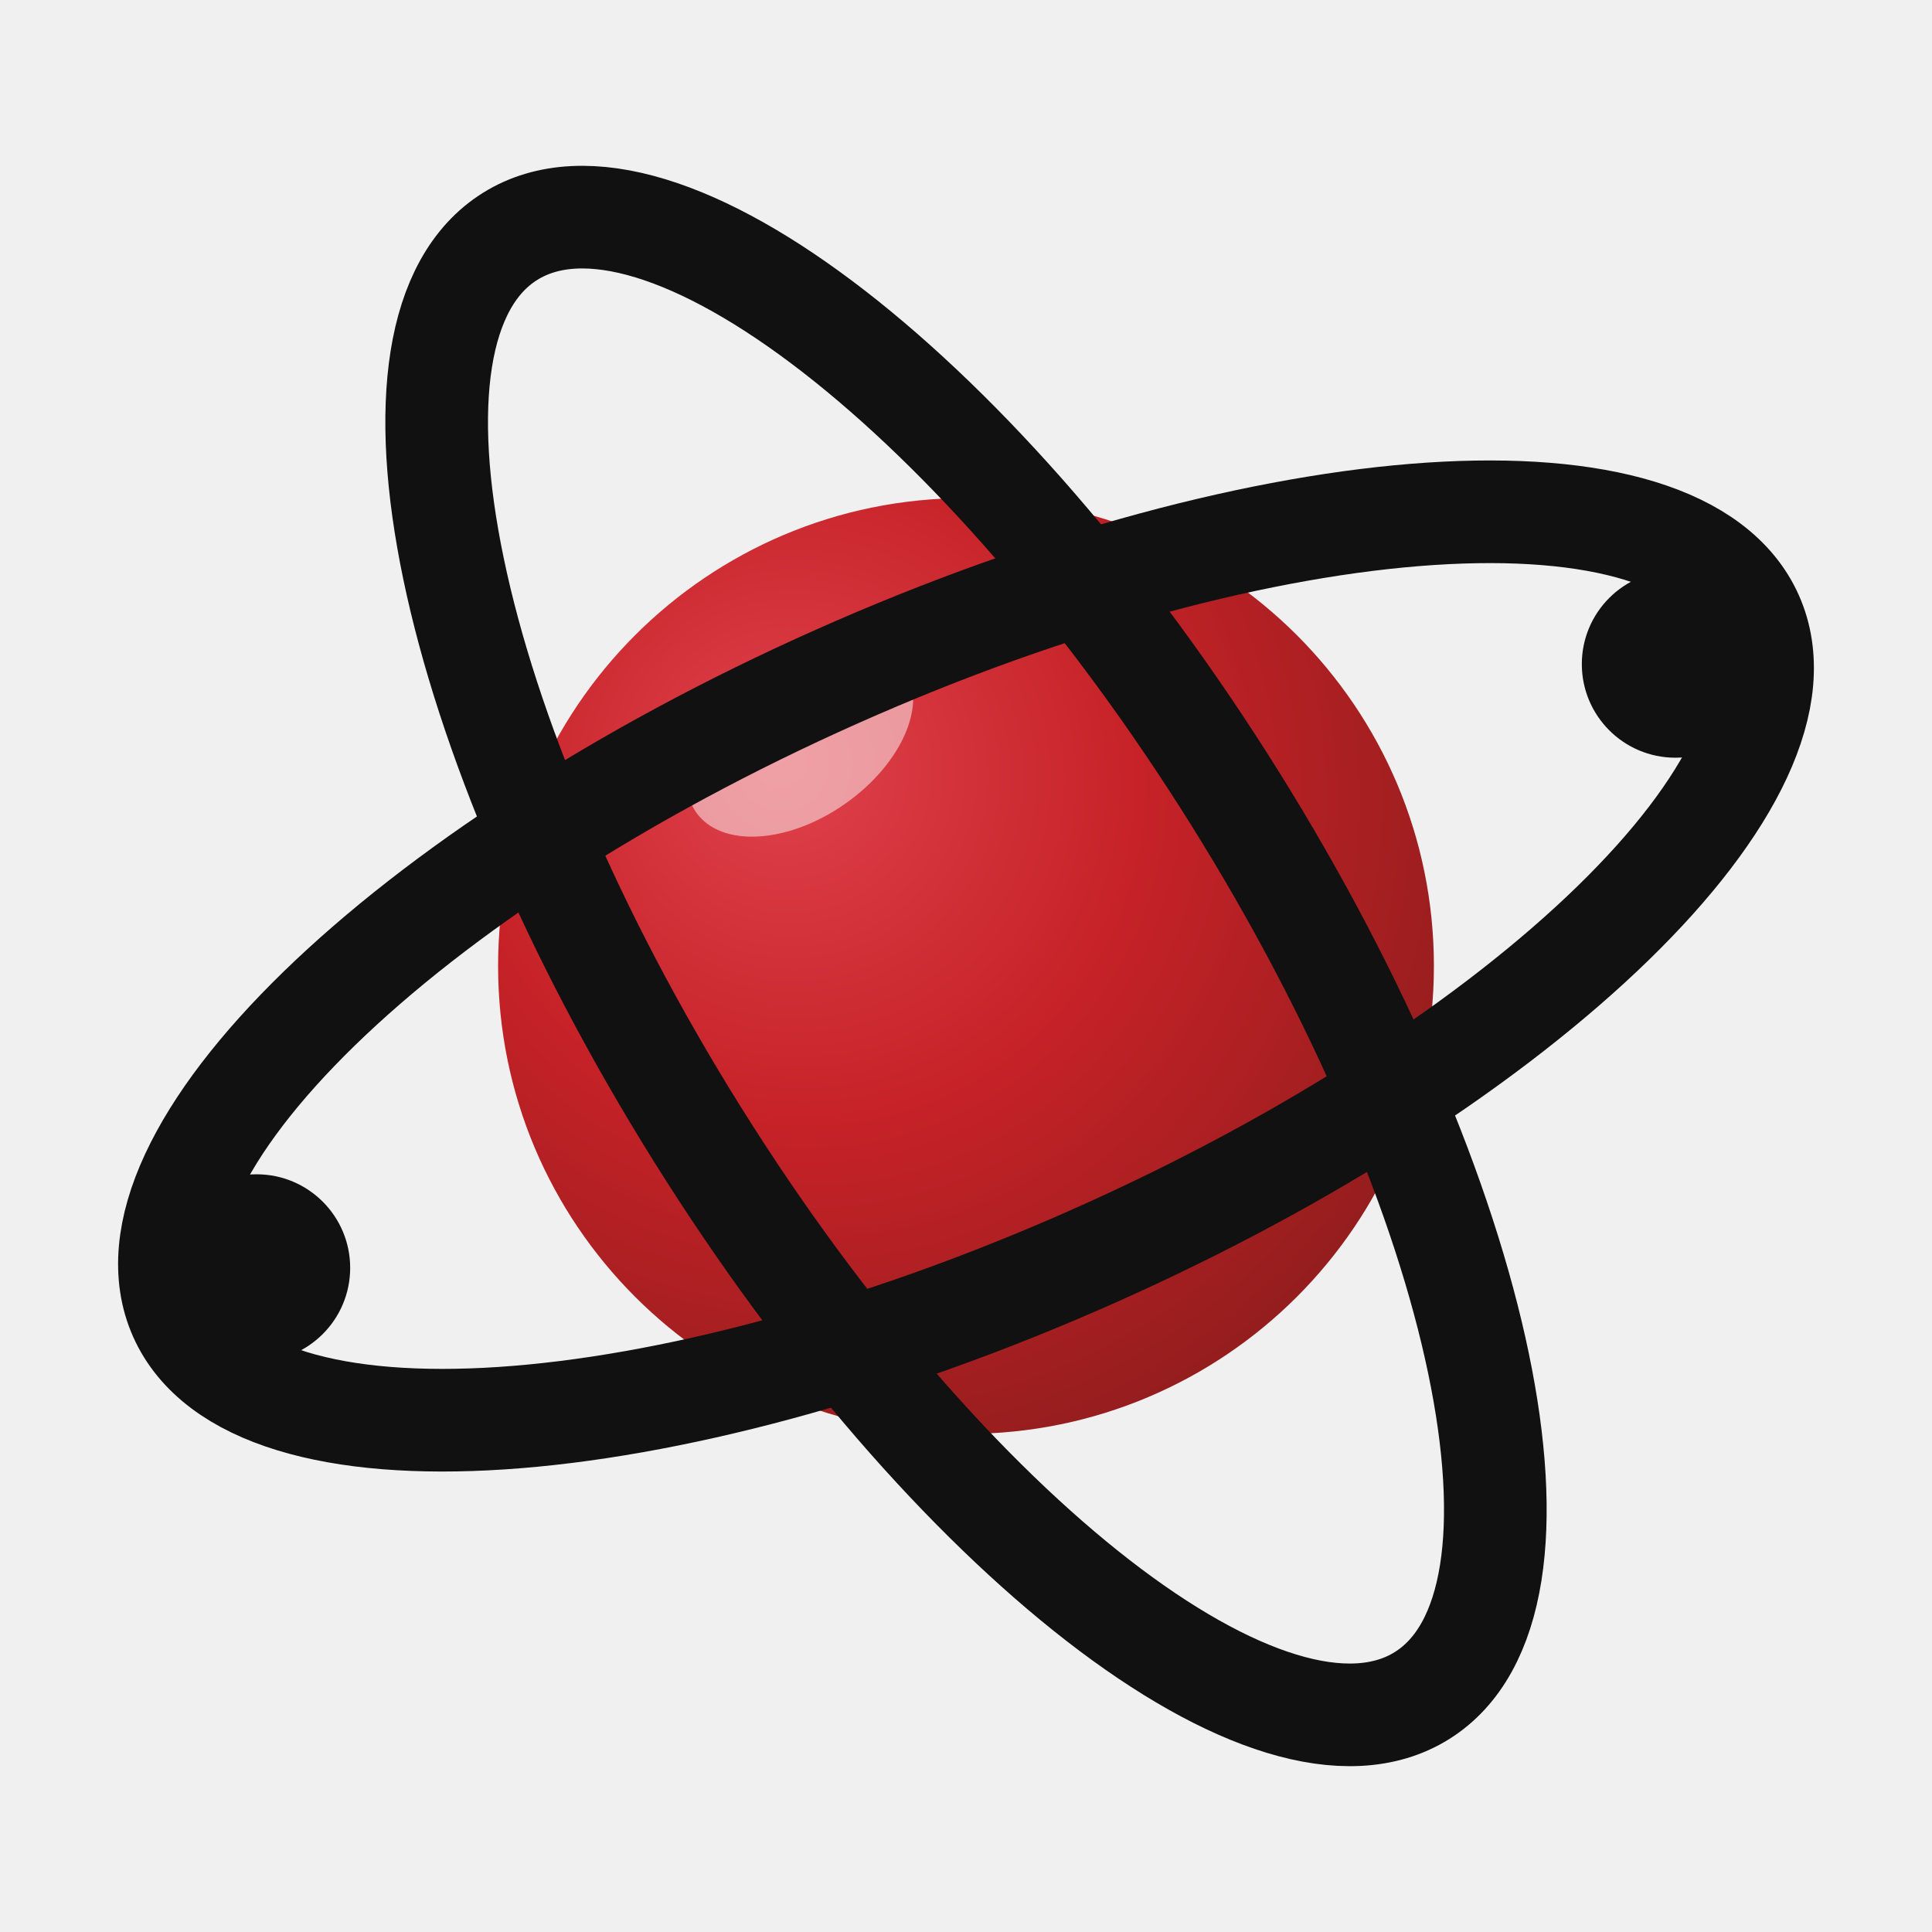
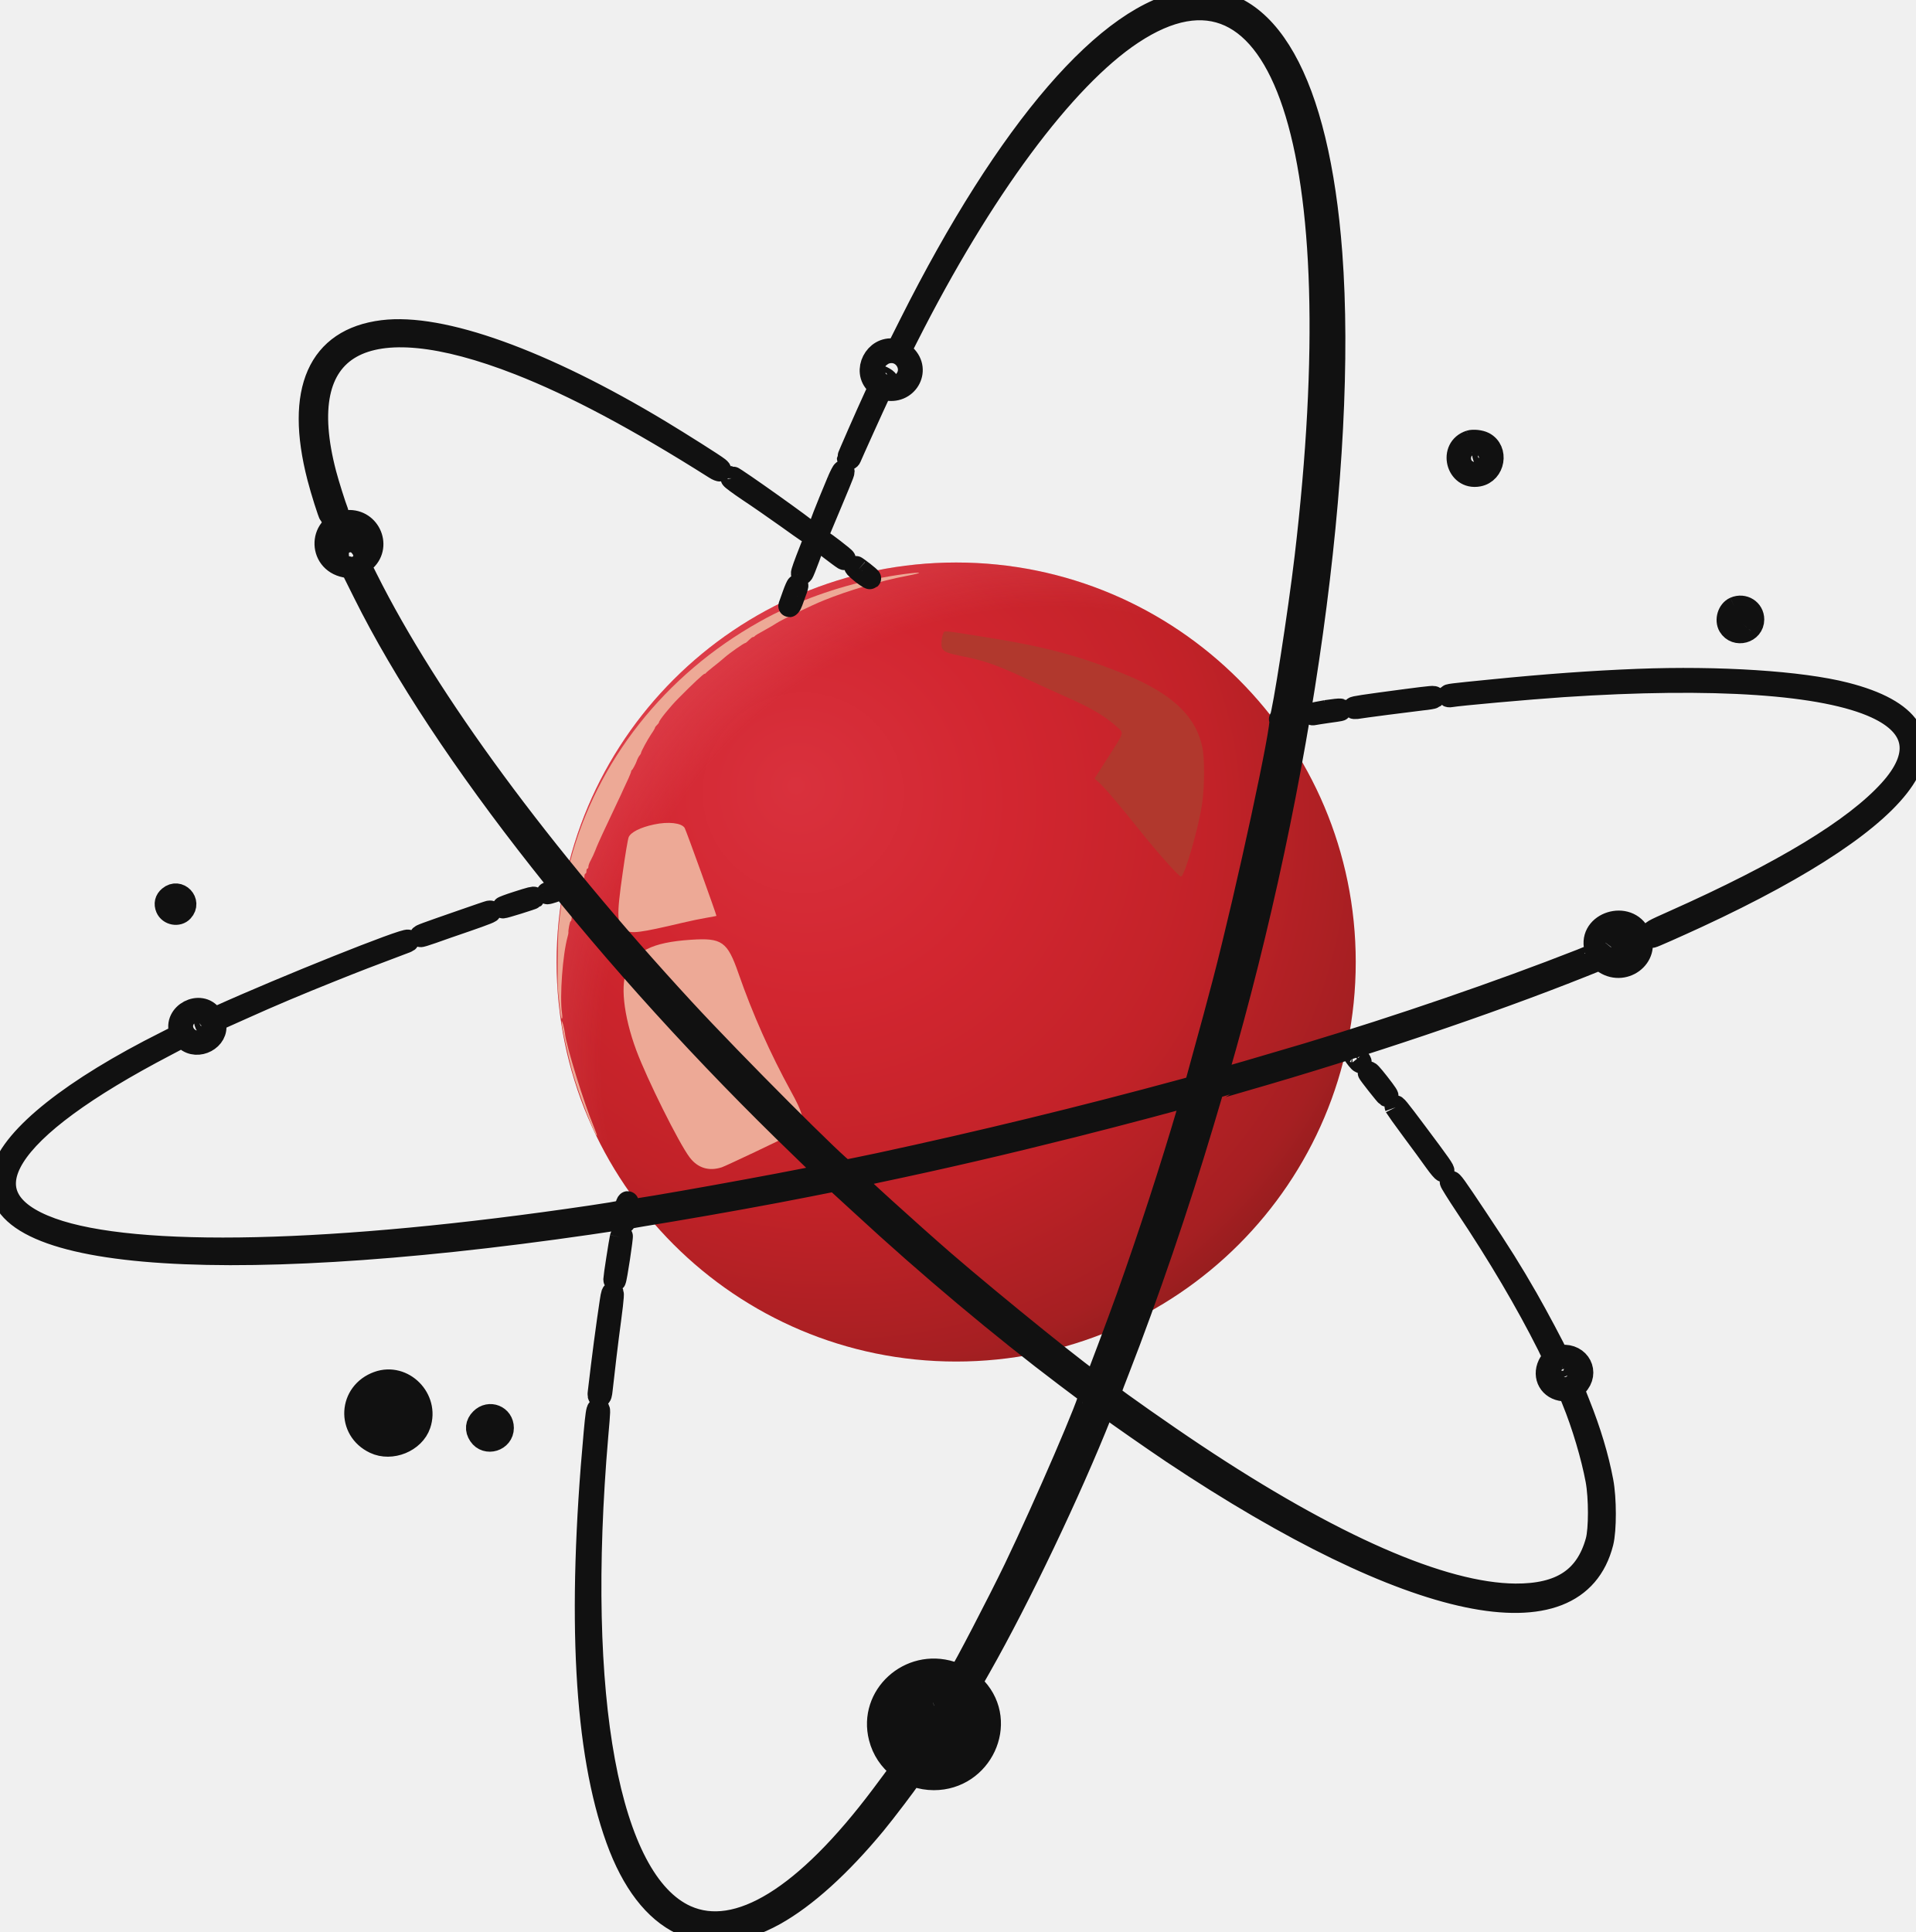
- <svg xmlns="http://www.w3.org/2000/svg" viewBox="0 0 64 64">
+ <svg xmlns="http://www.w3.org/2000/svg" viewBox="0 0 1927 1944">
  <style>
-   .ink{fill:none;stroke:#111;stroke-width:3.4;stroke-linecap:round}
-   .dot{fill:#111}
-   @media (prefers-color-scheme: dark){.ink{stroke:#fff}.dot{fill:#fff}}
+   .ink{fill:#111;stroke:#111}
+   @media (prefers-color-scheme: dark){.ink{fill:#fff;stroke:#fff}}
</style>
  <defs>
-     <radialGradient id="s" cx="0.36" cy="0.34" r="0.8" fx="0.3" fy="0.28">
-       <stop offset="0" stop-color="#E0424C" />
-       <stop offset="0.45" stop-color="#C62228" />
-       <stop offset="1" stop-color="#8A1C1B" />
+     <radialGradient id="sp" cx="0.36" cy="0.34" r="0.78" fx="0.30" fy="0.28">
+       <stop offset="0" stop-color="#D9313D" />
+       <stop offset="0.32" stop-color="#D22630" />
+       <stop offset="0.62" stop-color="#C22228" />
+       <stop offset="0.86" stop-color="#A61F22" />
+       <stop offset="1" stop-color="#841C1A" />
+     </radialGradient>
+     <radialGradient id="rm" cx="0.62" cy="0.62" r="0.72">
+       <stop offset="0.78" stop-color="#F06A78" stop-opacity="0" />
+       <stop offset="1" stop-color="#F06A78" stop-opacity="0.5" />
    </radialGradient>
  </defs>
-   <circle cx="32" cy="32" r="15.5" fill="url(#s)" />
-   <ellipse cx="26.5" cy="24.5" rx="4.2" ry="2.6" transform="rotate(-35 26.5 24.5)" fill="#fff" opacity="0.5" />
-   <ellipse class="ink" cx="32" cy="32" rx="28.5" ry="10.5" transform="rotate(-24 32 32)" />
-   <ellipse class="ink" cx="32" cy="32" rx="28.5" ry="10.5" transform="rotate(58 32 32)" />
-   <circle class="dot" cx="8.5" cy="42" r="3.1" />
-   <circle class="dot" cx="55.5" cy="22" r="3.1" />
+   <circle cx="962" cy="968" r="402" fill="url(#sp)" />
+   <circle cx="962" cy="968" r="402" fill="url(#rm)" />
+   <path d="M 910 577.6 C 871 582.8, 830.4 594.2, 796.3 609.6 C 780.1 617, 775.5 619.2, 763.8 625.8 C 668.9 679, 600.2 766, 573.7 866.6 L 570.2 879.7 576.8 887.5 L 583.4 895.3 584.6 891.9 C 585.3 890, 585.9 887.5, 585.9 886.3 C 586 885, 586.5 884, 587 884 C 587.6 884, 588 882.9, 588 881.5 C 588 880.1, 588.5 879, 589 879 C 589.6 879, 590 877.9, 590 876.5 C 590 875.1, 590.5 874, 591 874 C 591.6 874, 592 873.1, 592 871.9 C 592 870.8, 593 868, 594.3 865.7 C 595.6 863.4, 597.7 858.8, 599 855.5 C 600.2 852.2, 603.5 844.8, 606.2 839 C 608.9 833.2, 612 826.7, 613 824.5 C 614.1 822.3, 617.3 815.3, 620.3 809 C 623.3 802.7, 626.6 795.7, 627.5 793.5 C 628.5 791.3, 630.6 786.7, 632.2 783.4 C 633.7 780, 635 776.8, 635 776.2 C 635 775.6, 635.3 775, 635.8 774.8 C 636.4 774.6, 639.9 768, 640.5 766 C 641.2 763.9, 642.5 761.3, 643.6 760 C 644.3 759.2, 644.9 758.2, 644.9 757.7 C 645 756.1, 651.5 744.2, 655.1 738.8 C 657.3 735.7, 659 732.7, 659 732.2 C 659 731.7, 659.9 730.5, 661 729.5 C 662.1 728.5, 663 727.3, 663 726.8 C 663 724.9, 674.3 710.9, 682.7 702.5 C 696.9 688.1, 707.8 678, 708.8 678 C 709.4 678, 710 677.7, 710.2 677.2 C 710.4 676.8, 713.7 674, 717.5 671 C 721.4 668, 726.6 663.7, 729.2 661.4 C 734.2 657, 748.5 647, 749.8 647 C 750.3 647, 751.9 645.7, 753.5 644 C 755.1 642.4, 756.9 641, 757.6 641 C 758.3 641, 759 640.6, 759.2 640.2 C 759.4 639.7, 763.6 637.1, 768.5 634.5 C 773.5 631.8, 779.1 628.5, 781 627.2 C 786 623.8, 816.6 609, 828.8 604.1 C 853.5 594.1, 886.6 584.3, 912.5 579.4 C 929.8 576.1, 928.5 575.2, 910 577.6 M 658 829.6 C 644.3 832.5, 634.6 837.4, 632.5 842.4 C 631.7 844.2, 629 860.3, 626.5 878.1 C 620.1 922.8, 620.5 930.7, 629.3 936 C 635.3 939.7, 644.3 938.5, 686.2 928.6 C 694.2 926.7, 705.2 924.4, 710.7 923.5 C 716.1 922.6, 720.6 921.7, 720.8 921.6 C 721.2 921.2, 690.2 835.2, 688.8 833 C 685.6 828, 672.3 826.5, 658 829.6 M 566.6 898.8 C 565.8 901.7, 563.1 921.9, 562 933.5 C 561 944.7, 560.6 990.8, 561.5 997.7 C 561.7 999.8, 562.5 1006.8, 563.1 1013.3 C 563.7 1019.7, 564.7 1025, 565.2 1025 C 565.9 1025, 565.9 1023, 565.4 1019.3 C 563 1002.4, 566.1 960.6, 571 942.8 C 571.6 940.8, 572 938.8, 571.9 938.3 C 571.5 936.4, 573.3 927, 574.1 927 C 574.6 927, 575 925.9, 575 924.7 C 575 923.4, 575.9 919.7, 577 916.5 L 579 910.7 573.4 903.9 C 567.1 896.2, 567.3 896.4, 566.6 898.8 M 695 945.6 C 675.2 946.9, 661.1 949.9, 651.2 954.9 C 643.2 958.9, 640.5 961.3, 641.6 963.2 C 645.6 970.1, 723 1052.7, 772.9 1103.3 C 803.3 1134.1, 804.4 1135, 805.6 1132.8 C 809.3 1126.2, 807.3 1119.1, 795.7 1098 C 774.9 1060, 757.2 1020.3, 743 979.5 C 731.8 947.3, 726.4 943.5, 695 945.6 M 631.7 974.8 C 623.6 988.1, 627.1 1021.7, 640.2 1056.9 C 650.9 1085.7, 683.1 1150.4, 693.8 1164.5 C 701.9 1175.3, 713.3 1178.8, 726.3 1174.5 C 730.1 1173.3, 789.5 1145.1, 791.9 1143.4 C 792.1 1143.2, 775.6 1126.1, 755.3 1105.3 C 707.6 1056.5, 684.2 1031.5, 644.6 987.3 C 632.3 973.4, 632.4 973.5, 631.7 974.8 M 565.1 1028 C 564.9 1032.6, 571.9 1064.4, 576.5 1080.5 C 582.6 1101.5, 599.1 1144.2, 600.6 1142.7 C 600.8 1142.5, 599.2 1138.1, 597.1 1132.9 C 587.5 1110, 569.8 1052.6, 568.4 1040 C 567.7 1034.6, 565.2 1025.2, 565.1 1028" fill="#EDA996" fill-rule="evenodd" />
+   <path d="M 948.9 637.8 C 947 642.3, 946.6 649.9, 948 652.5 C 949.9 656, 953.8 657.5, 969 660.5 C 991.2 664.9, 1004.2 669.6, 1036.5 684.8 C 1045.9 689.2, 1061.4 696.2, 1071 700.5 C 1097.2 712, 1110.8 719.9, 1123.3 731 C 1131 737.8, 1131.5 736, 1115.5 761 L 1101.2 783.4 1105.6 787.3 C 1111.1 792.2, 1124.8 808.2, 1148.9 838.3 C 1166.4 860, 1186.1 882, 1188.2 882 C 1191.8 882, 1206.3 831.7, 1209.6 807.5 C 1212 790, 1212 762.5, 1209.6 751.5 C 1202.9 720.2, 1178.6 697.5, 1131 678.2 C 1083.7 659.1, 1049.4 650.1, 984.6 640 C 947 634.1, 950.2 634.3, 948.9 637.8" fill="#B1382D" fill-rule="evenodd" />
+   <path d="M 1196 1 C 1115.6 12.2, 1014 130, 915.7 325.8 L 902.5 352.1 899.5 351.7 C 880.5 348.7, 867.9 373.3, 881.8 386.3 L 884.8 389.2 880.3 398.8 C 872.7 415.2, 853 460, 853 461 C 853 462.7, 855 462.1, 855.7 460.3 C 856.5 458, 879.7 406.7, 884 397.7 C 887.2 391, 887.3 390.9, 890.4 391.7 C 911.9 397.2, 926.5 372.9, 910.8 357.7 L 905.9 352.9 913.1 338.7 C 987.4 191.7, 1070.5 79.4, 1138.8 34 C 1290.5 -66.9, 1362.1 149, 1313.4 561 C 1307 615.5, 1290.7 720.1, 1288.3 722.6 C 1287.6 723.3, 1287.4 724, 1287.9 724.2 C 1291.7 725.5, 1254.5 897.9, 1230.9 988.4 C 1224.9 1011.5, 1220.2 1028.7, 1204.6 1085.4 L 1202.4 1093.3 1192 1096.2 C 1088.6 1124.3, 986 1149.2, 884.7 1171 C 866.6 1174.8, 851.1 1178, 850.2 1178 C 846.1 1178, 737.9 1069.6, 688 1015.5 C 544.2 859.6, 430.6 705.3, 369.2 582.4 L 362.1 568.2 366.1 565.1 C 383.8 550.9, 372.4 522.7, 349.6 524.2 C 321.3 526, 319.5 564.7, 347.5 570.2 L 353.5 571.4 366.2 596.9 C 445.4 756.3, 613.1 969, 806.5 1155.3 C 835.4 1183.2, 833.9 1181.6, 830.8 1182.2 C 788.8 1191.3, 640.4 1218, 631.8 1218 C 631.2 1218, 631 1216.2, 631.4 1213.3 C 631.9 1209.9, 631.8 1208.9, 631.1 1210 C 630.5 1210.8, 630 1212.6, 630 1214 C 629.9 1218.5, 629.2 1218.7, 594.5 1223.9 C 336.2 1262.1, 136.2 1266.7, 51.9 1236.4 C -38.5 1203.9, 2.9 1137.4, 167 1051.8 L 183.5 1043.1 186.7 1046 C 198.8 1056.9, 219.9 1045.6, 216.5 1030.1 C 215.9 1027.5, 216.3 1027.1, 221.7 1024.7 C 224.9 1023.3, 235.2 1018.7, 244.5 1014.5 C 271.5 1002.3, 301.2 989.8, 333 977.1 C 357.7 967.2, 370.8 962.1, 408.9 947.8 C 410.2 947.3, 411 946.7, 410.7 946.4 C 408.3 944, 286.5 992.7, 220.3 1022.6 L 215.1 1024.9 213 1022.1 C 201.6 1006, 174.6 1020.2, 181.3 1038.7 C 182.1 1040.8, 181 1041.5, 167 1048.5 C 73.3 1095.4, 13.3 1143.1, 2.6 1178.9 C -23.2 1265.9, 211.5 1286.7, 592.5 1231.4 C 609.6 1228.9, 624.6 1226.6, 625.9 1226.3 C 627.9 1225.8, 628.1 1226, 627.5 1227.9 C 627.1 1229.1, 627.3 1230, 627.9 1230 C 628.5 1230, 629 1229.1, 629 1228.1 C 629 1225.8, 624.9 1226.6, 674 1218.5 C 721.1 1210.6, 774.1 1201, 812.3 1193.4 L 840.1 1187.9 844.4 1191.7 C 846.7 1193.8, 856.9 1203.2, 867.1 1212.5 C 933.6 1274, 1007.7 1336.1, 1072.5 1385 C 1085.2 1394.5, 1095.9 1402.6, 1096.3 1403 C 1098.7 1405.1, 1051.3 1515, 1020.8 1578.5 C 1004.7 1611.9, 968.4 1681.7, 965.5 1684.8 C 965.3 1685, 961.5 1684, 957 1682.6 C 914.9 1669.3, 874.2 1706.4, 885 1748.4 C 891.3 1773.2, 913.5 1790.2, 939.5 1790.3 C 987.6 1790.3, 1014 1733.7, 982.1 1698.8 L 977.1 1693.4 986.2 1677.4 C 1025.8 1607.6, 1077 1500.2, 1108 1422.2 L 1111.2 1414 1114.4 1416.3 C 1123.5 1423.2, 1161.2 1449.4, 1179.5 1461.7 C 1420.3 1622.3, 1585.7 1656.9, 1612.3 1552.2 C 1615.5 1539.5, 1615.5 1507.9, 1612.2 1490.5 C 1607.6 1466.1, 1599.8 1440.1, 1588.8 1412.6 L 1582.9 1397.7 1586.4 1394.1 C 1598.9 1381.2, 1589.2 1362.4, 1571 1364.2 C 1567.9 1364.5, 1566.9 1364.2, 1566.4 1362.8 C 1565.4 1359.5, 1546 1323.1, 1536.4 1306.4 C 1520.7 1279, 1509.1 1260.5, 1486.4 1226.5 C 1463.9 1192.7, 1460.6 1188.1, 1459.5 1189.2 C 1459.2 1189.5, 1466 1200.5, 1474.8 1213.7 C 1507.6 1262.8, 1535.9 1310.8, 1557.4 1353.7 C 1563.3 1365.6, 1563.9 1367.5, 1561.6 1368.3 C 1560.9 1368.6, 1559.3 1370.8, 1558.1 1373.2 C 1552.3 1385.3, 1559.4 1397.8, 1572.9 1399 L 1578.4 1399.5 1582.2 1409 C 1592.3 1433.6, 1601.7 1465.4, 1606.2 1489.5 C 1609.4 1507, 1609.4 1538.8, 1606.2 1550.5 C 1595.9 1587.8, 1570.4 1604.7, 1524.5 1604.4 C 1451.2 1603.8, 1339.9 1555.1, 1201.5 1462.9 C 1172.3 1443.5, 1121.6 1407.9, 1117.8 1404.2 C 1116.1 1402.6, 1116.6 1401.1, 1125.6 1378 C 1154.6 1303.5, 1185.2 1214, 1210 1131 C 1215.7 1112, 1220.4 1096.4, 1220.5 1096.2 C 1220.6 1096.1, 1234.8 1091.9, 1252.1 1086.9 C 1369.4 1053.2, 1496.7 1010.3, 1591 972.7 L 1609.5 965.3 1612.6 967.6 C 1632.9 983, 1660.2 963, 1649.6 940.5 C 1638.2 915.9, 1598.3 928.4, 1604.9 954.5 C 1605.5 956.9, 1606 959.1, 1606 959.4 C 1606 959.6, 1598.9 962.6, 1590.3 966 C 1508.8 998, 1407 1032.9, 1315.5 1060.4 C 1277.3 1071.8, 1225.1 1087, 1223.9 1087 C 1223.5 1087, 1224 1084, 1225.1 1080.3 C 1310.4 786.7, 1355.1 464.1, 1339.5 255 C 1326.5 82, 1274.6 -9.9, 1196 1 M 385 333.1 C 320.3 341.2, 297.4 393, 320 480.4 C 323.4 493.6, 330.8 517.1, 332 518.4 C 333.1 519.5, 340.2 516.9, 339.7 515.5 C 336.7 507.8, 330.3 487.3, 327.5 476.8 C 293.2 346, 365.5 305, 522.5 366.5 C 577.9 388.2, 641.4 422, 719.3 471.3 C 724.5 474.6, 727.1 474.1, 722.8 470.7 C 718.7 467.4, 685 446.1, 664 433.4 C 546 362.3, 444.1 325.7, 385 333.1 M 890.5 355.5 C 888.3 356.3, 885.1 358.5, 883.3 360.4 C 868.2 376.8, 892.1 400, 908.5 384.9 C 922.8 371.7, 908.9 349, 890.5 355.5 M 882 379.9 C 882 382.1, 887.4 385.8, 891.1 386.2 C 895.2 386.7, 894.2 382.9, 889.5 380.3 C 884.5 377.5, 882 377.4, 882 379.9 M 1478.8 443.9 C 1457.6 450.7, 1465.6 482.7, 1487.4 478.6 C 1503.4 475.6, 1507.2 452.9, 1493 445.5 C 1489.3 443.6, 1482.3 442.8, 1478.8 443.9 M 1477 447.9 C 1466.3 453.5, 1466.3 468.9, 1477 474.2 C 1487.2 479.4, 1499 472.3, 1499 461 C 1499 449.7, 1487 442.5, 1477 447.9 M 1492.7 452.7 C 1491.4 453.9, 1492 459.8, 1493.5 461 C 1497.2 464.1, 1499.6 458.7, 1496.4 454.2 C 1494.8 451.9, 1493.8 451.5, 1492.7 452.7 M 843.1 483.8 C 831.1 512.4, 823.2 532.6, 823.8 533.4 C 824.1 533.9, 824.7 533.5, 825.2 532.4 C 825.6 531.4, 831 518.6, 837.1 504 C 849.5 474.4, 849.6 474, 848.2 474 C 847.7 474, 845.4 478.4, 843.1 483.8 M 736 481.3 C 736.1 481.9, 743.7 487.6, 753.1 493.9 C 762.5 500.1, 779.9 512.2, 791.7 520.6 C 814.1 536.6, 814 536.6, 814 535.1 C 814 533.6, 738.7 480, 736.6 480 C 736.3 480, 736 480.6, 736 481.3 M 824 543.4 C 824 543.9, 845.7 560.6, 848.8 562.4 C 849.4 562.8, 850 562.7, 850 562.3 C 850 561.8, 844.8 557.5, 838.5 552.7 C 827.6 544.4, 824 542.1, 824 543.4 M 817.3 547.8 C 816.9 548.7, 814.3 555.6, 811.4 563 C 807 574.6, 805.8 578.7, 807.4 576.9 C 808.7 575.5, 819.6 546, 818.9 546 C 818.4 546, 817.6 546.8, 817.3 547.8 M 351 556.1 C 342.1 559.7, 343.7 567, 352.9 564.9 C 359.4 563.4, 364.2 558, 360.8 555.9 C 359.1 554.8, 354.1 554.9, 351 556.1 M 863.3 573.4 C 868.2 577.8, 874.9 582.4, 875.5 581.9 C 876 581.4, 861.4 570, 860.3 570 C 859.9 570.1, 861.2 571.6, 863.3 573.4 M 798.1 598.3 C 793.4 611.2, 793.6 610.6, 794.7 609.5 C 795.3 609, 796.2 607.2, 796.8 605.5 C 797.3 603.9, 798.9 599.5, 800.3 595.8 C 801.8 592, 802.6 589, 802.2 589 C 801.8 589, 799.9 593.2, 798.1 598.3 M 1745.3 611.5 C 1738.9 614.3, 1736 623.8, 1739.6 630 C 1746.3 641.2, 1764 636.4, 1764 623.3 C 1764 613.7, 1754.3 607.6, 1745.3 611.5 M 1753.6 628.1 C 1750.4 631.9, 1750.3 633, 1753.3 633 C 1756.2 633, 1759 630.1, 1759 627.2 C 1759 624.1, 1756.6 624.5, 1753.6 628.1 M 1647.5 684 C 1601.4 685.8, 1553.8 689.3, 1501 694.6 C 1458.7 698.8, 1457 699, 1457 700.2 C 1457 700.7, 1458.2 700.9, 1459.8 700.6 C 1466.9 699.2, 1537.4 692.9, 1572.5 690.5 C 1724.8 680.4, 1835.5 687.9, 1887.6 712 C 1928.5 730.9, 1933.3 759.8, 1901.2 795.2 C 1865.8 834.3, 1793.9 877.9, 1683.5 927.1 C 1662 936.7, 1661.5 937, 1661.8 939.7 C 1662 941.2, 1662.3 942.6, 1662.4 942.7 C 1662.7 943, 1686.6 932.4, 1707.6 922.7 C 1930.4 819.4, 1988.8 731.3, 1856.7 697.6 C 1811.9 686.1, 1729.3 680.8, 1647.5 684 M 1413.5 704.4 C 1371.3 710, 1362 711.4, 1362 712.2 C 1362 712.6, 1363.2 712.7, 1364.8 712.5 C 1369.6 711.6, 1419.1 705.2, 1430.5 703.9 C 1436.6 703.3, 1441.9 702.4, 1442.5 701.9 C 1443.9 700.6, 1441.1 700.8, 1413.5 704.4 M 1334.3 715.4 C 1327.1 716.6, 1320.8 717.9, 1320.3 718.4 C 1319.8 718.9, 1320.6 719, 1322 718.7 C 1323.4 718.4, 1329.7 717.4, 1336 716.5 C 1349.3 714.7, 1349.8 714.5, 1348.5 713.9 C 1347.9 713.6, 1341.6 714.3, 1334.3 715.4 M 556 896.5 C 552.4 897.8, 550 898.9, 550.6 898.9 C 552.1 899, 561.3 895.9, 562.5 894.9 C 563.7 893.7, 563.6 893.8, 556 896.5 M 170.2 902.5 C 166.6 905.5, 165.7 909.4, 167.5 913.7 C 170.2 920, 179.2 921.7, 183.7 916.7 C 192.3 907.4, 179.9 894.3, 170.2 902.5 M 177 904.3 C 177 906.3, 179.2 908, 181.7 908 C 184.5 908, 184.6 906.9, 182.2 904.7 C 180 902.7, 177 902.5, 177 904.3 M 520.3 907.8 C 512.4 910.3, 506 912.7, 506 913.1 C 506 913.7, 535.9 904.4, 536.9 903.5 C 538 902.4, 533.6 903.5, 520.3 907.8 M 464.5 926.6 C 426.8 939.7, 423 941.1, 423 942 C 423 942.4, 428.3 940.8, 434.8 938.5 C 441.2 936.2, 456.6 930.8, 469 926.6 C 488.4 919.9, 496.2 916.8, 492.5 917.1 C 491.9 917.1, 479.4 921.4, 464.5 926.6 M 1612.3 946.3 C 1610.2 948.9, 1610 951.5, 1611.5 956.5 C 1614.4 966.8, 1622.9 971.7, 1625.3 964.6 C 1628 956.4, 1616.7 940.5, 1612.3 946.3 M 190.2 1020.1 C 181.5 1025.8, 180.9 1037.5, 188.9 1044.3 C 200.7 1054.2, 218 1041.9, 212.5 1027.5 C 209.3 1019, 197.7 1015.1, 190.2 1020.1 M 206.7 1024.7 C 204.5 1026.9, 208.3 1035.2, 210.8 1033.6 C 212.3 1032.7, 212.3 1028.5, 211 1025.9 C 209.9 1024, 207.9 1023.4, 206.7 1024.7 M 1363.1 1062.5 C 1366.5 1067.2, 1369 1069.8, 1369 1068.5 C 1369 1067.4, 1361.6 1058.1, 1360.7 1058 C 1360.2 1058, 1361.3 1060, 1363.1 1062.5 M 1377 1079.5 C 1377 1080.3, 1394 1101.9, 1395.2 1102.6 C 1397.5 1104, 1395.1 1100.3, 1387 1089.9 C 1379.5 1080.4, 1377 1077.7, 1377 1079.5 M 1196.9 1102.4 C 1196 1103.2, 1126.5 1121.7, 1079.5 1133.5 C 1009.5 1151.1, 948.9 1165.2, 882.3 1179.2 C 868.4 1182.1, 857 1184.8, 857 1185.1 C 857 1186.5, 916.1 1240.1, 949.5 1269.1 C 999.9 1312.7, 1099.9 1393.4, 1101.6 1391.7 C 1102.3 1391, 1126 1327.8, 1134 1305.4 C 1156.2 1243.1, 1177.9 1176.4, 1196.3 1113.8 C 1199.4 1103.3, 1199.6 1099.8, 1196.9 1102.4 M 1404.2 1114.2 C 1404.6 1115, 1412 1125.3, 1420.7 1137.1 C 1429.5 1148.9, 1439.9 1163.1, 1443.9 1168.8 C 1447.9 1174.4, 1451.6 1178.7, 1452.1 1178.4 C 1453.3 1177.7, 1449.2 1171.9, 1424.8 1139.3 C 1407.3 1115.9, 1402.8 1110.3, 1404.2 1114.2 M 624.5 1245.1 C 623.5 1249.6, 618 1284.8, 618 1287.1 C 618 1288.4, 618.4 1289, 618.8 1288.5 C 619.9 1287.2, 626.4 1244.1, 625.7 1243.3 C 625.3 1243, 624.8 1243.8, 624.5 1245.1 M 615.7 1302 C 614.9 1303.9, 608.9 1346.6, 605.5 1374.5 C 604.1 1386.1, 602.7 1397.6, 602.4 1400.3 C 601.9 1404, 602.1 1405, 603.3 1405 C 604.4 1405, 604.9 1403.2, 605.4 1398.3 C 606.9 1384, 611.1 1348.6, 614.1 1326.6 C 616.9 1305.5, 617.4 1298, 615.7 1302 M 1569.4 1367.1 C 1559.3 1370, 1555.6 1383.2, 1562.6 1391 C 1572.4 1401.9, 1588.5 1396, 1588.5 1381.5 C 1588.5 1370.7, 1579.7 1364.1, 1569.4 1367.1 M 1569 1369.1 C 1565.8 1370.4, 1563 1373, 1563 1374.7 C 1563 1376.6, 1567.8 1376.3, 1572 1374.2 C 1578.3 1371.1, 1575.6 1366.4, 1569 1369.1 M 380.3 1390.8 C 351.3 1401.2, 349.3 1438.9, 377 1451.9 C 393.7 1459.8, 416.6 1450.5, 422.4 1433.4 C 431.2 1407.4, 405.8 1381.7, 380.3 1390.8 M 380.3 1392.9 C 357.9 1400.6, 352 1429.4, 369.7 1444.9 C 385.2 1458.6, 409.3 1454.3, 418.7 1436.1 C 431.7 1411.2, 407.2 1383.6, 380.3 1392.9 M 384.9 1403.4 C 364.8 1410.6, 367.1 1437.5, 388.1 1441.5 C 396 1443, 405.5 1437.6, 409.1 1429.5 C 415.9 1414.6, 400.4 1397.8, 384.9 1403.4 M 378.4 1409.5 C 373.7 1414.2, 371.3 1423.9, 374.2 1426.8 C 378.8 1431.4, 388 1421.9, 388 1412.7 C 388 1406.7, 382.9 1405, 378.4 1409.5 M 598.2 1441.8 C 581.2 1627.2, 588.5 1761.8, 620.5 1850.6 C 651.9 1937.7, 709.6 1965.2, 779.5 1926.4 C 810.5 1909.1, 845.4 1877.6, 880.6 1835 C 889.2 1824.7, 914 1792, 914 1791.1 C 914 1790.8, 911.7 1789, 908.8 1787.1 C 904.4 1784.2, 903.6 1784, 902.8 1785.4 C 902.3 1786.3, 895.2 1795.9, 887.1 1806.7 C 810.3 1909, 741.9 1951.2, 690.3 1928 C 612.2 1892.8, 578.3 1709.2, 601 1444.5 C 603.4 1417.1, 603.3 1418, 601.7 1418 C 600.7 1418, 599.8 1423.9, 598.2 1441.8 M 483.9 1427.9 C 479.1 1432.7, 478.5 1438.5, 482.3 1444.1 C 489.3 1454.6, 506 1449.4, 506 1436.8 C 506 1424.9, 492.3 1419.4, 483.9 1427.9 M 495 1441.7 C 492.9 1444.4, 492.8 1446.1, 494.8 1446.8 C 496.4 1447.3, 502.3 1441.3, 501.5 1440 C 500.4 1438.2, 497.2 1439, 495 1441.7 M 925.1 1684.6 C 878.4 1697.1, 872.5 1761.3, 916.2 1782 C 968.3 1806.6, 1018.2 1742.8, 979.8 1700.6 L 975.5 1695.8 970.3 1704.5 L 965.2 1713.2 968 1717.6 C 982 1739.8, 966.2 1767.5, 939.5 1767.5 C 910.3 1767.5, 895.6 1735.4, 914.6 1713.2 C 922.1 1704.4, 937.5 1700, 948.5 1703.4 C 953.2 1704.9, 953.6 1704.9, 954.8 1703.2 C 957.9 1699.1, 963.1 1688.9, 962.5 1688 C 959.9 1683.8, 936.2 1681.6, 925.1 1684.6 M 935.9 1706.1 C 923.6 1710.8, 938.9 1730.2, 956 1731.7 C 971.8 1733.2, 969.5 1717.3, 952.7 1709.1 C 945.7 1705.6, 939.7 1704.6, 935.9 1706.1" class="ink" fill-rule="evenodd" stroke-width="22" stroke-linejoin="round" />
</svg>
